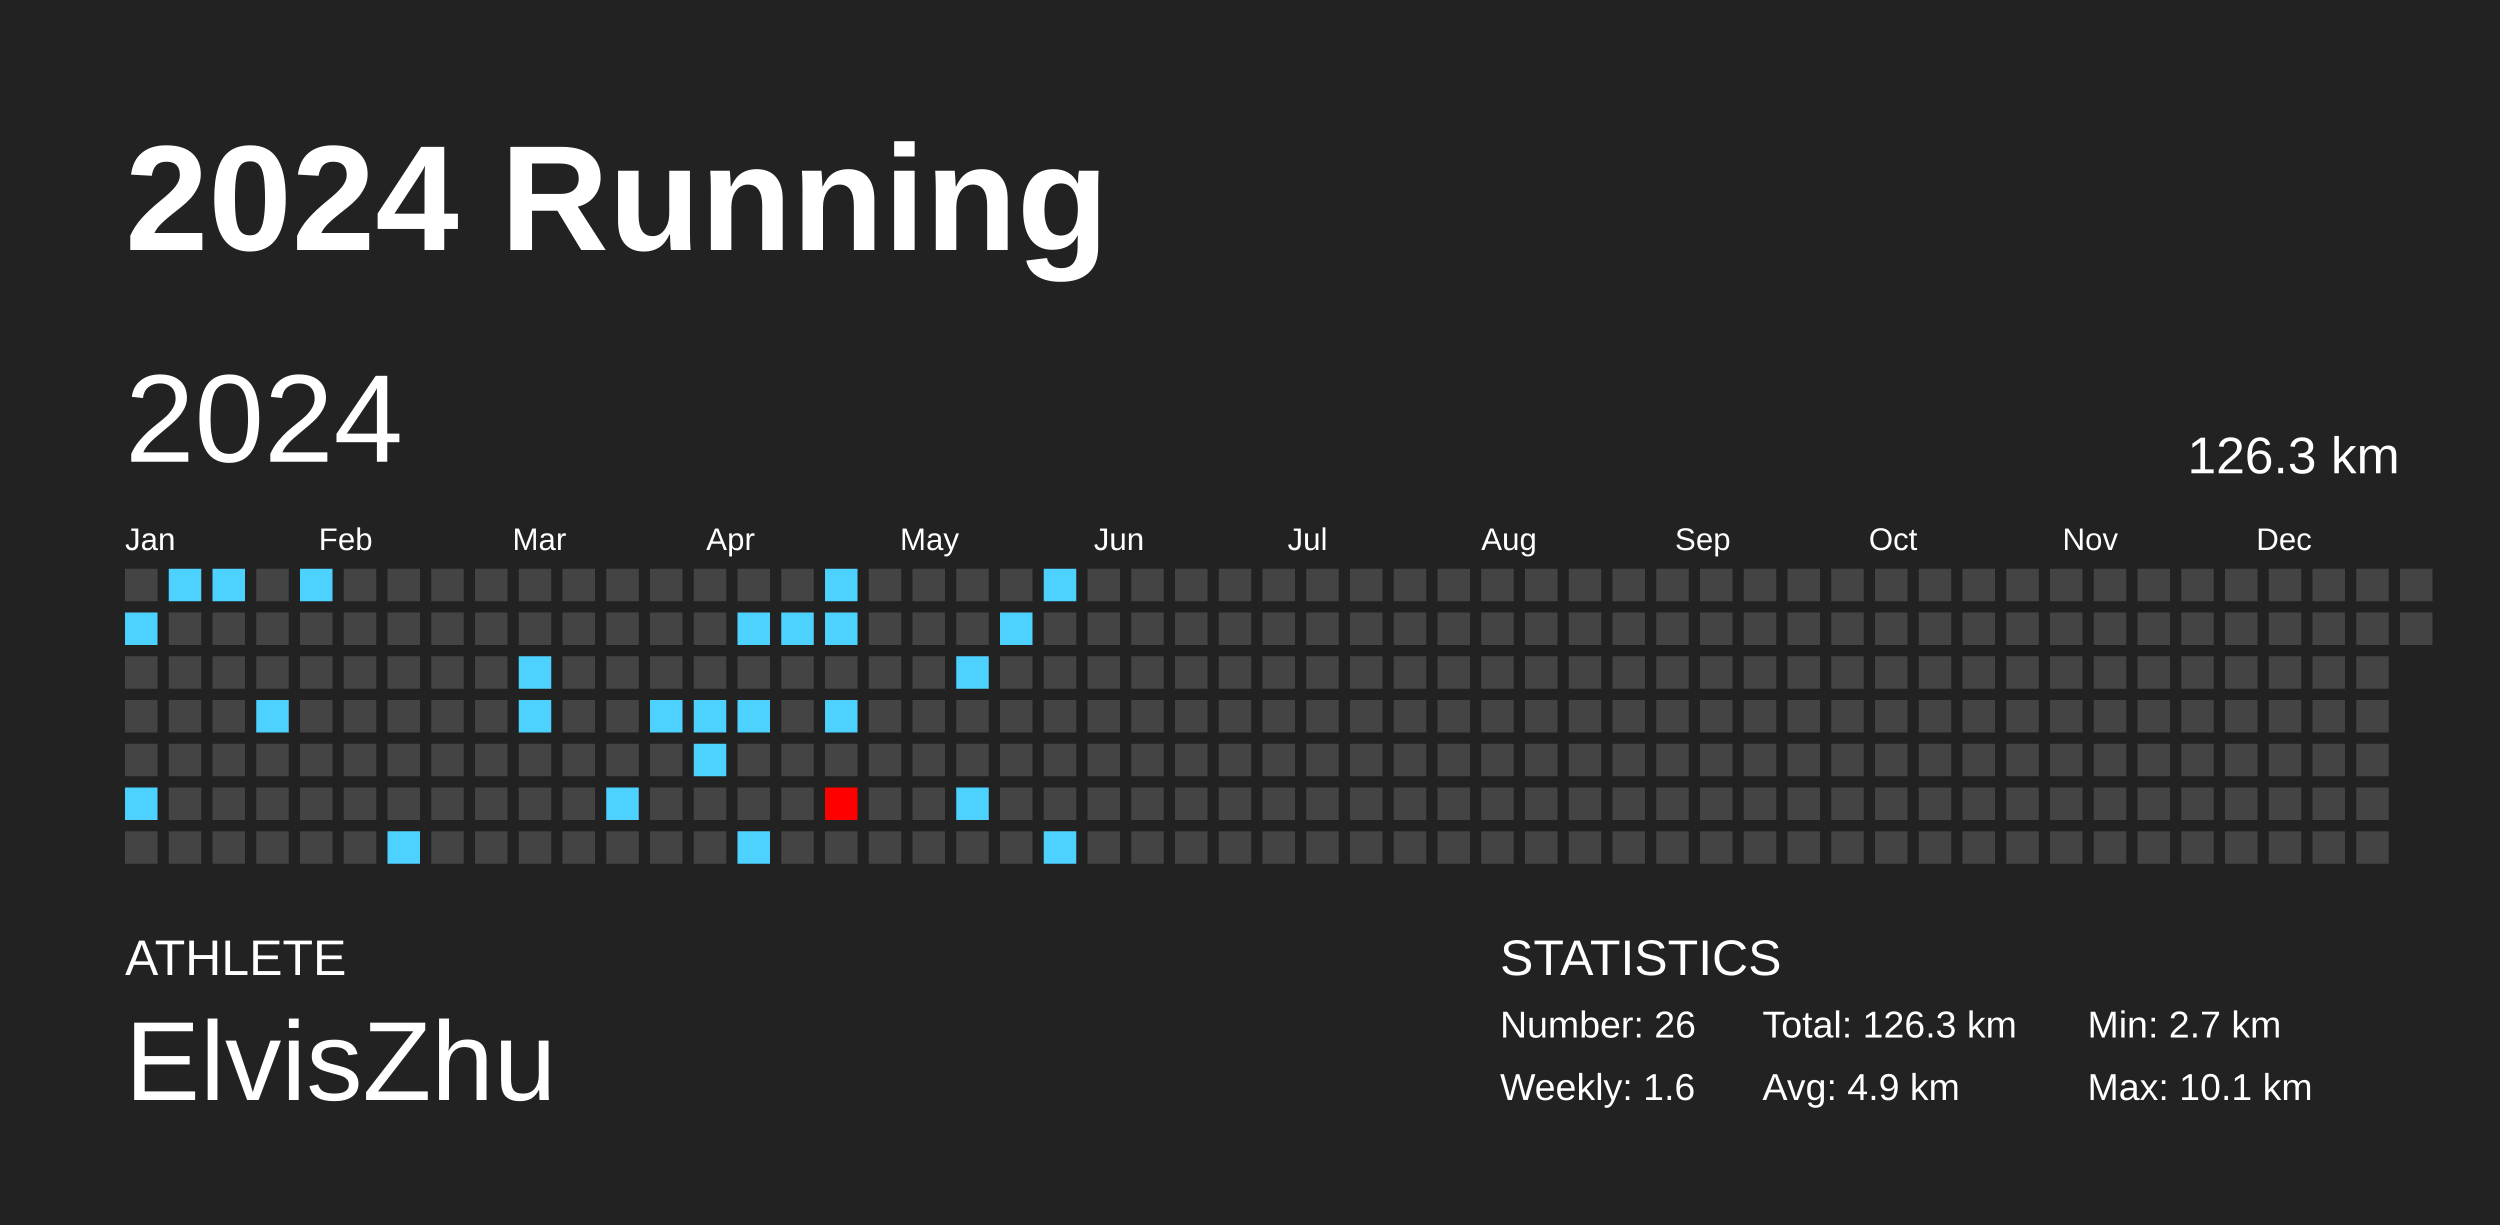
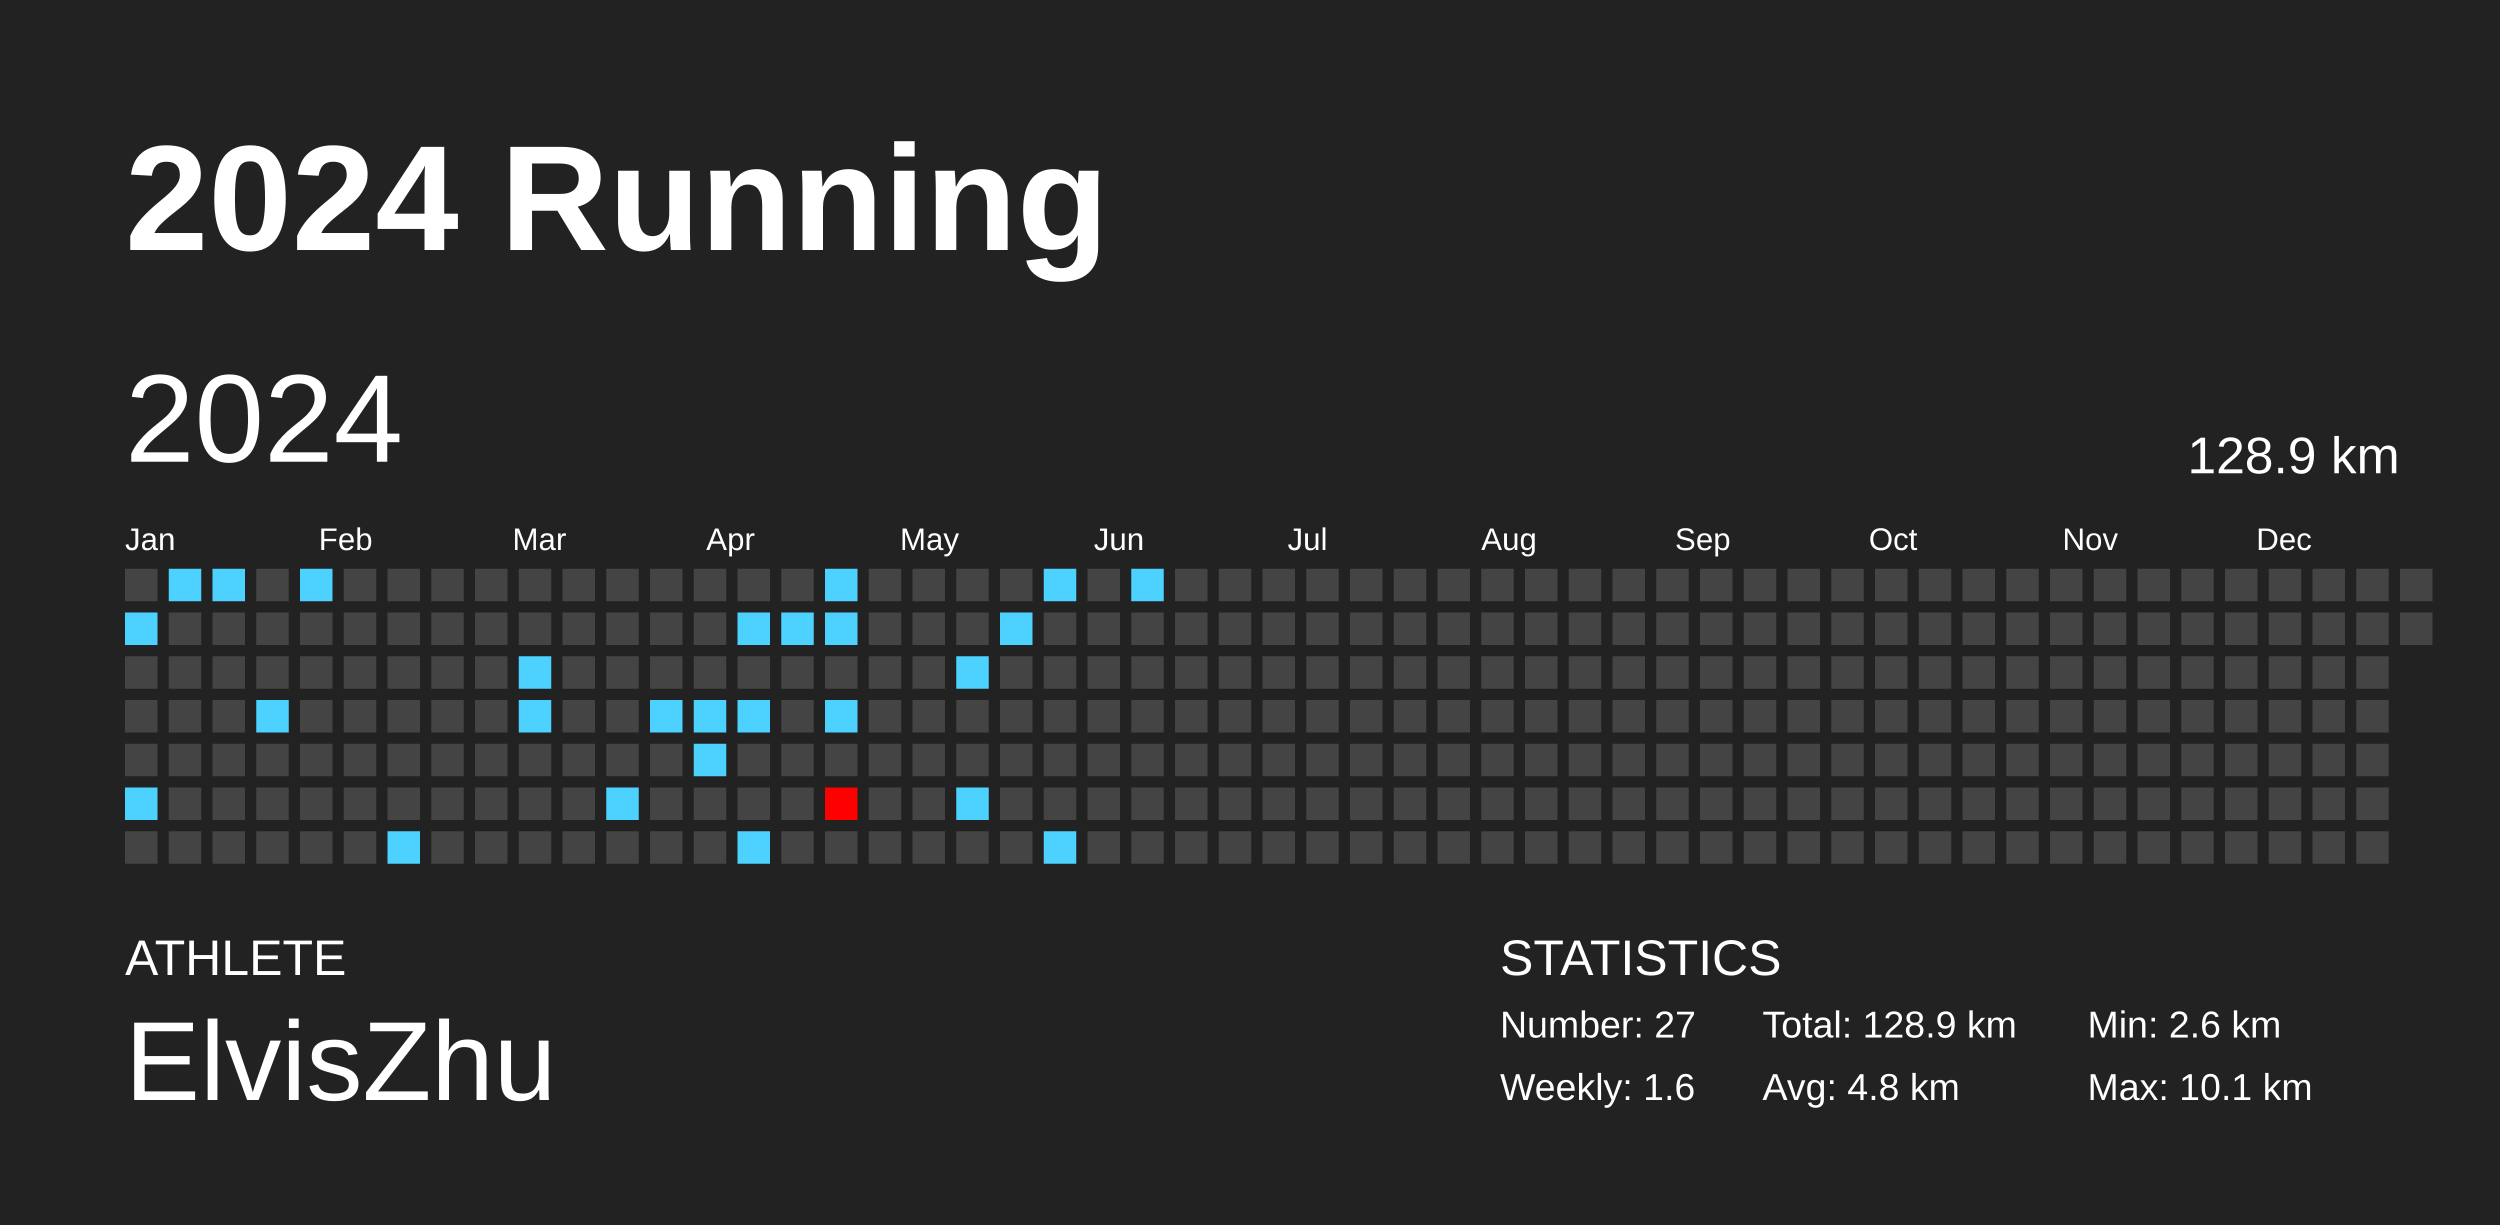
<svg xmlns="http://www.w3.org/2000/svg" baseProfile="full" height="98mm" version="1.1" viewBox="0,0,200,98" width="200mm">
  <defs />
  <rect fill="#222222" height="98" width="200" x="0" y="0" />
  <text fill="#FFFFFF" style="font-size:12px; font-family:Arial; font-weight:bold;" x="10" y="20">2024 Running</text>
  <text fill="#FFFFFF" style="font-size:4px; font-family:Arial" x="10" y="78">ATHLETE</text>
  <text fill="#FFFFFF" style="font-size:9px; font-family:Arial" x="10" y="88">ElvisZhu</text>
  <text fill="#FFFFFF" style="font-size:4px; font-family:Arial" x="120" y="78">STATISTICS</text>
-   <text fill="#FFFFFF" style="font-size:3px; font-family:Arial" x="120" y="83">Number: 26</text>
+   <text fill="#FFFFFF" style="font-size:3px; font-family:Arial" x="120" y="83">Number: 27</text>
  <text fill="#FFFFFF" style="font-size:3px; font-family:Arial" x="120" y="88">Weekly: 1.6</text>
-   <text fill="#FFFFFF" style="font-size:3px; font-family:Arial" x="141" y="83">Total: 126.3 km</text>
-   <text fill="#FFFFFF" style="font-size:3px; font-family:Arial" x="141" y="88">Avg: 4.9 km</text>
-   <text fill="#FFFFFF" style="font-size:3px; font-family:Arial" x="167" y="83">Min: 2.7 km</text>
+   <text fill="#FFFFFF" style="font-size:3px; font-family:Arial" x="141" y="83">Total: 128.9 km</text>
+   <text fill="#FFFFFF" style="font-size:3px; font-family:Arial" x="141" y="88">Avg: 4.8 km</text>
+   <text fill="#FFFFFF" style="font-size:3px; font-family:Arial" x="167" y="83">Min: 2.6 km</text>
  <text fill="#FFFFFF" style="font-size:3px; font-family:Arial" x="167" y="88">Max: 10.1 km</text>
  <text dominant-baseline="hanging" fill="#FFFFFF" style="font-size:10.0px; font-family:Arial;" x="10" y="30">2024</text>
-   <text dominant-baseline="hanging" fill="#FFFFFF" style="font-size:4.125px; font-family:Arial;" x="175" y="35">126.3 km</text>
+   <text dominant-baseline="hanging" fill="#FFFFFF" style="font-size:4.125px; font-family:Arial;" x="175" y="35">128.9 km</text>
  <text fill="#FFFFFF" style="font-size:2.5px; font-family:Arial" x="10.0" y="44">Jan</text>
  <text fill="#FFFFFF" style="font-size:2.5px; font-family:Arial" x="25.5" y="44">Feb</text>
  <text fill="#FFFFFF" style="font-size:2.5px; font-family:Arial" x="41.0" y="44">Mar</text>
  <text fill="#FFFFFF" style="font-size:2.5px; font-family:Arial" x="56.5" y="44">Apr</text>
  <text fill="#FFFFFF" style="font-size:2.5px; font-family:Arial" x="72.0" y="44">May</text>
  <text fill="#FFFFFF" style="font-size:2.5px; font-family:Arial" x="87.5" y="44">Jun</text>
  <text fill="#FFFFFF" style="font-size:2.5px; font-family:Arial" x="103.0" y="44">Jul</text>
  <text fill="#FFFFFF" style="font-size:2.5px; font-family:Arial" x="118.5" y="44">Aug</text>
  <text fill="#FFFFFF" style="font-size:2.5px; font-family:Arial" x="134.0" y="44">Sep</text>
  <text fill="#FFFFFF" style="font-size:2.5px; font-family:Arial" x="149.5" y="44">Oct</text>
  <text fill="#FFFFFF" style="font-size:2.5px; font-family:Arial" x="165.0" y="44">Nov</text>
  <text fill="#FFFFFF" style="font-size:2.5px; font-family:Arial" x="180.5" y="44">Dec</text>
  <rect fill="#444444" height="2.6" width="2.6" x="10.0" y="45.5" />
  <rect fill="#4dd2ff" height="2.6" width="2.6" x="10.0" y="49.0" />
  <rect fill="#444444" height="2.6" width="2.6" x="10.0" y="52.5" />
  <rect fill="#444444" height="2.6" width="2.6" x="10.0" y="56.0" />
  <rect fill="#444444" height="2.6" width="2.6" x="10.0" y="59.5" />
  <rect fill="#4dd2ff" height="2.6" width="2.6" x="10.0" y="63.0" />
  <rect fill="#444444" height="2.6" width="2.6" x="10.0" y="66.5" />
  <rect fill="#4dd2ff" height="2.6" width="2.6" x="13.5" y="45.5" />
  <rect fill="#444444" height="2.6" width="2.6" x="13.5" y="49.0" />
  <rect fill="#444444" height="2.6" width="2.6" x="13.5" y="52.5" />
  <rect fill="#444444" height="2.6" width="2.6" x="13.5" y="56.0" />
  <rect fill="#444444" height="2.6" width="2.6" x="13.5" y="59.5" />
  <rect fill="#444444" height="2.6" width="2.6" x="13.5" y="63.0" />
  <rect fill="#444444" height="2.6" width="2.6" x="13.5" y="66.5" />
  <rect fill="#4dd2ff" height="2.6" width="2.6" x="17.0" y="45.5" />
  <rect fill="#444444" height="2.6" width="2.6" x="17.0" y="49.0" />
  <rect fill="#444444" height="2.6" width="2.6" x="17.0" y="52.5" />
  <rect fill="#444444" height="2.6" width="2.6" x="17.0" y="56.0" />
  <rect fill="#444444" height="2.6" width="2.6" x="17.0" y="59.5" />
  <rect fill="#444444" height="2.6" width="2.6" x="17.0" y="63.0" />
  <rect fill="#444444" height="2.6" width="2.6" x="17.0" y="66.5" />
  <rect fill="#444444" height="2.6" width="2.6" x="20.5" y="45.5" />
  <rect fill="#444444" height="2.6" width="2.6" x="20.5" y="49.0" />
  <rect fill="#444444" height="2.6" width="2.6" x="20.5" y="52.5" />
  <rect fill="#4dd2ff" height="2.6" width="2.6" x="20.5" y="56.0" />
  <rect fill="#444444" height="2.6" width="2.6" x="20.5" y="59.5" />
  <rect fill="#444444" height="2.6" width="2.6" x="20.5" y="63.0" />
  <rect fill="#444444" height="2.6" width="2.6" x="20.5" y="66.5" />
  <rect fill="#4dd2ff" height="2.6" width="2.6" x="24.0" y="45.5" />
  <rect fill="#444444" height="2.6" width="2.6" x="24.0" y="49.0" />
  <rect fill="#444444" height="2.6" width="2.6" x="24.0" y="52.5" />
  <rect fill="#444444" height="2.6" width="2.6" x="24.0" y="56.0" />
  <rect fill="#444444" height="2.6" width="2.6" x="24.0" y="59.5" />
  <rect fill="#444444" height="2.6" width="2.6" x="24.0" y="63.0" />
  <rect fill="#444444" height="2.6" width="2.6" x="24.0" y="66.5" />
  <rect fill="#444444" height="2.6" width="2.6" x="27.5" y="45.5" />
  <rect fill="#444444" height="2.6" width="2.6" x="27.5" y="49.0" />
  <rect fill="#444444" height="2.6" width="2.6" x="27.5" y="52.5" />
  <rect fill="#444444" height="2.6" width="2.6" x="27.5" y="56.0" />
  <rect fill="#444444" height="2.6" width="2.6" x="27.5" y="59.5" />
  <rect fill="#444444" height="2.6" width="2.6" x="27.5" y="63.0" />
  <rect fill="#444444" height="2.6" width="2.6" x="27.5" y="66.5" />
  <rect fill="#444444" height="2.6" width="2.6" x="31.0" y="45.5" />
  <rect fill="#444444" height="2.6" width="2.6" x="31.0" y="49.0" />
  <rect fill="#444444" height="2.6" width="2.6" x="31.0" y="52.5" />
  <rect fill="#444444" height="2.6" width="2.6" x="31.0" y="56.0" />
  <rect fill="#444444" height="2.6" width="2.6" x="31.0" y="59.5" />
  <rect fill="#444444" height="2.6" width="2.6" x="31.0" y="63.0" />
  <rect fill="#4dd2ff" height="2.6" width="2.6" x="31.0" y="66.5" />
  <rect fill="#444444" height="2.6" width="2.6" x="34.5" y="45.5" />
  <rect fill="#444444" height="2.6" width="2.6" x="34.5" y="49.0" />
  <rect fill="#444444" height="2.6" width="2.6" x="34.5" y="52.5" />
  <rect fill="#444444" height="2.6" width="2.6" x="34.5" y="56.0" />
  <rect fill="#444444" height="2.6" width="2.6" x="34.5" y="59.5" />
  <rect fill="#444444" height="2.6" width="2.6" x="34.5" y="63.0" />
  <rect fill="#444444" height="2.6" width="2.6" x="34.5" y="66.5" />
  <rect fill="#444444" height="2.6" width="2.6" x="38.0" y="45.5" />
  <rect fill="#444444" height="2.6" width="2.6" x="38.0" y="49.0" />
  <rect fill="#444444" height="2.6" width="2.6" x="38.0" y="52.5" />
  <rect fill="#444444" height="2.6" width="2.6" x="38.0" y="56.0" />
  <rect fill="#444444" height="2.6" width="2.6" x="38.0" y="59.5" />
  <rect fill="#444444" height="2.6" width="2.6" x="38.0" y="63.0" />
  <rect fill="#444444" height="2.6" width="2.6" x="38.0" y="66.5" />
  <rect fill="#444444" height="2.6" width="2.6" x="41.5" y="45.5" />
  <rect fill="#444444" height="2.6" width="2.6" x="41.5" y="49.0" />
  <rect fill="#4dd2ff" height="2.6" width="2.6" x="41.5" y="52.5" />
  <rect fill="#4dd2ff" height="2.6" width="2.6" x="41.5" y="56.0" />
  <rect fill="#444444" height="2.6" width="2.6" x="41.5" y="59.5" />
  <rect fill="#444444" height="2.6" width="2.6" x="41.5" y="63.0" />
  <rect fill="#444444" height="2.6" width="2.6" x="41.5" y="66.5" />
  <rect fill="#444444" height="2.6" width="2.6" x="45.0" y="45.5" />
  <rect fill="#444444" height="2.6" width="2.6" x="45.0" y="49.0" />
  <rect fill="#444444" height="2.6" width="2.6" x="45.0" y="52.5" />
  <rect fill="#444444" height="2.6" width="2.6" x="45.0" y="56.0" />
  <rect fill="#444444" height="2.6" width="2.6" x="45.0" y="59.5" />
  <rect fill="#444444" height="2.6" width="2.6" x="45.0" y="63.0" />
  <rect fill="#444444" height="2.6" width="2.6" x="45.0" y="66.5" />
  <rect fill="#444444" height="2.6" width="2.6" x="48.5" y="45.5" />
  <rect fill="#444444" height="2.6" width="2.6" x="48.5" y="49.0" />
  <rect fill="#444444" height="2.6" width="2.6" x="48.5" y="52.5" />
  <rect fill="#444444" height="2.6" width="2.6" x="48.5" y="56.0" />
  <rect fill="#444444" height="2.6" width="2.6" x="48.5" y="59.5" />
  <rect fill="#4dd2ff" height="2.6" width="2.6" x="48.5" y="63.0" />
  <rect fill="#444444" height="2.6" width="2.6" x="48.5" y="66.5" />
  <rect fill="#444444" height="2.6" width="2.6" x="52.0" y="45.5" />
  <rect fill="#444444" height="2.6" width="2.6" x="52.0" y="49.0" />
  <rect fill="#444444" height="2.6" width="2.6" x="52.0" y="52.5" />
  <rect fill="#4dd2ff" height="2.6" width="2.6" x="52.0" y="56.0" />
  <rect fill="#444444" height="2.6" width="2.6" x="52.0" y="59.5" />
  <rect fill="#444444" height="2.6" width="2.6" x="52.0" y="63.0" />
  <rect fill="#444444" height="2.6" width="2.6" x="52.0" y="66.5" />
  <rect fill="#444444" height="2.6" width="2.6" x="55.5" y="45.5" />
  <rect fill="#444444" height="2.6" width="2.6" x="55.5" y="49.0" />
  <rect fill="#444444" height="2.6" width="2.6" x="55.5" y="52.5" />
  <rect fill="#4dd2ff" height="2.6" width="2.6" x="55.5" y="56.0" />
  <rect fill="#4dd2ff" height="2.6" width="2.6" x="55.5" y="59.5" />
  <rect fill="#444444" height="2.6" width="2.6" x="55.5" y="63.0" />
  <rect fill="#444444" height="2.6" width="2.6" x="55.5" y="66.5" />
  <rect fill="#444444" height="2.6" width="2.6" x="59.0" y="45.5" />
  <rect fill="#4dd2ff" height="2.6" width="2.6" x="59.0" y="49.0" />
  <rect fill="#444444" height="2.6" width="2.6" x="59.0" y="52.5" />
  <rect fill="#4dd2ff" height="2.6" width="2.6" x="59.0" y="56.0" />
  <rect fill="#444444" height="2.6" width="2.6" x="59.0" y="59.5" />
  <rect fill="#444444" height="2.6" width="2.6" x="59.0" y="63.0" />
  <rect fill="#4dd2ff" height="2.6" width="2.6" x="59.0" y="66.5" />
  <rect fill="#444444" height="2.6" width="2.6" x="62.5" y="45.5" />
  <rect fill="#4dd2ff" height="2.6" width="2.6" x="62.5" y="49.0" />
  <rect fill="#444444" height="2.6" width="2.6" x="62.5" y="52.5" />
  <rect fill="#444444" height="2.6" width="2.6" x="62.5" y="56.0" />
  <rect fill="#444444" height="2.6" width="2.6" x="62.5" y="59.5" />
  <rect fill="#444444" height="2.6" width="2.6" x="62.5" y="63.0" />
  <rect fill="#444444" height="2.6" width="2.6" x="62.5" y="66.5" />
  <rect fill="#4dd2ff" height="2.6" width="2.6" x="66.0" y="45.5" />
  <rect fill="#4dd2ff" height="2.6" width="2.6" x="66.0" y="49.0" />
  <rect fill="#444444" height="2.6" width="2.6" x="66.0" y="52.5" />
  <rect fill="#4dd2ff" height="2.6" width="2.6" x="66.0" y="56.0" />
  <rect fill="#444444" height="2.6" width="2.6" x="66.0" y="59.5" />
  <rect fill="#ff0000" height="2.6" width="2.6" x="66.0" y="63.0" />
  <rect fill="#444444" height="2.6" width="2.6" x="66.0" y="66.5" />
  <rect fill="#444444" height="2.6" width="2.6" x="69.5" y="45.5" />
  <rect fill="#444444" height="2.6" width="2.6" x="69.5" y="49.0" />
  <rect fill="#444444" height="2.6" width="2.6" x="69.5" y="52.5" />
  <rect fill="#444444" height="2.6" width="2.6" x="69.5" y="56.0" />
  <rect fill="#444444" height="2.6" width="2.6" x="69.5" y="59.5" />
  <rect fill="#444444" height="2.6" width="2.6" x="69.5" y="63.0" />
  <rect fill="#444444" height="2.6" width="2.6" x="69.5" y="66.5" />
  <rect fill="#444444" height="2.6" width="2.6" x="73.0" y="45.5" />
  <rect fill="#444444" height="2.6" width="2.6" x="73.0" y="49.0" />
  <rect fill="#444444" height="2.6" width="2.6" x="73.0" y="52.5" />
  <rect fill="#444444" height="2.6" width="2.6" x="73.0" y="56.0" />
  <rect fill="#444444" height="2.6" width="2.6" x="73.0" y="59.5" />
  <rect fill="#444444" height="2.6" width="2.6" x="73.0" y="63.0" />
  <rect fill="#444444" height="2.6" width="2.6" x="73.0" y="66.5" />
  <rect fill="#444444" height="2.6" width="2.6" x="76.5" y="45.5" />
  <rect fill="#444444" height="2.6" width="2.6" x="76.5" y="49.0" />
  <rect fill="#4dd2ff" height="2.6" width="2.6" x="76.5" y="52.5" />
  <rect fill="#444444" height="2.6" width="2.6" x="76.5" y="56.0" />
  <rect fill="#444444" height="2.6" width="2.6" x="76.5" y="59.5" />
  <rect fill="#4dd2ff" height="2.6" width="2.6" x="76.5" y="63.0" />
  <rect fill="#444444" height="2.6" width="2.6" x="76.5" y="66.5" />
  <rect fill="#444444" height="2.6" width="2.6" x="80.0" y="45.5" />
  <rect fill="#4dd2ff" height="2.6" width="2.6" x="80.0" y="49.0" />
  <rect fill="#444444" height="2.6" width="2.6" x="80.0" y="52.5" />
  <rect fill="#444444" height="2.6" width="2.6" x="80.0" y="56.0" />
  <rect fill="#444444" height="2.6" width="2.6" x="80.0" y="59.5" />
  <rect fill="#444444" height="2.6" width="2.6" x="80.0" y="63.0" />
  <rect fill="#444444" height="2.6" width="2.6" x="80.0" y="66.5" />
  <rect fill="#4dd2ff" height="2.6" width="2.6" x="83.5" y="45.5" />
  <rect fill="#444444" height="2.6" width="2.6" x="83.5" y="49.0" />
  <rect fill="#444444" height="2.6" width="2.6" x="83.5" y="52.5" />
  <rect fill="#444444" height="2.6" width="2.6" x="83.5" y="56.0" />
  <rect fill="#444444" height="2.6" width="2.6" x="83.5" y="59.5" />
  <rect fill="#444444" height="2.6" width="2.6" x="83.5" y="63.0" />
  <rect fill="#4dd2ff" height="2.6" width="2.6" x="83.5" y="66.5" />
  <rect fill="#444444" height="2.6" width="2.6" x="87.0" y="45.5" />
  <rect fill="#444444" height="2.6" width="2.6" x="87.0" y="49.0" />
  <rect fill="#444444" height="2.6" width="2.6" x="87.0" y="52.5" />
  <rect fill="#444444" height="2.6" width="2.6" x="87.0" y="56.0" />
  <rect fill="#444444" height="2.6" width="2.6" x="87.0" y="59.5" />
  <rect fill="#444444" height="2.6" width="2.6" x="87.0" y="63.0" />
  <rect fill="#444444" height="2.6" width="2.6" x="87.0" y="66.5" />
-   <rect fill="#444444" height="2.6" width="2.6" x="90.5" y="45.5" />
+   <rect fill="#4dd2ff" height="2.6" width="2.6" x="90.5" y="45.5" />
  <rect fill="#444444" height="2.6" width="2.6" x="90.5" y="49.0" />
  <rect fill="#444444" height="2.6" width="2.6" x="90.5" y="52.5" />
  <rect fill="#444444" height="2.6" width="2.6" x="90.5" y="56.0" />
  <rect fill="#444444" height="2.6" width="2.6" x="90.5" y="59.5" />
  <rect fill="#444444" height="2.6" width="2.6" x="90.5" y="63.0" />
  <rect fill="#444444" height="2.6" width="2.6" x="90.5" y="66.5" />
  <rect fill="#444444" height="2.6" width="2.6" x="94.0" y="45.5" />
  <rect fill="#444444" height="2.6" width="2.6" x="94.0" y="49.0" />
  <rect fill="#444444" height="2.6" width="2.6" x="94.0" y="52.5" />
  <rect fill="#444444" height="2.6" width="2.6" x="94.0" y="56.0" />
  <rect fill="#444444" height="2.6" width="2.6" x="94.0" y="59.5" />
  <rect fill="#444444" height="2.6" width="2.6" x="94.0" y="63.0" />
  <rect fill="#444444" height="2.6" width="2.6" x="94.0" y="66.5" />
  <rect fill="#444444" height="2.6" width="2.6" x="97.5" y="45.5" />
  <rect fill="#444444" height="2.6" width="2.6" x="97.5" y="49.0" />
  <rect fill="#444444" height="2.6" width="2.6" x="97.5" y="52.5" />
  <rect fill="#444444" height="2.6" width="2.6" x="97.5" y="56.0" />
  <rect fill="#444444" height="2.6" width="2.6" x="97.5" y="59.5" />
  <rect fill="#444444" height="2.6" width="2.6" x="97.5" y="63.0" />
  <rect fill="#444444" height="2.6" width="2.6" x="97.5" y="66.5" />
  <rect fill="#444444" height="2.6" width="2.6" x="101.0" y="45.5" />
  <rect fill="#444444" height="2.6" width="2.6" x="101.0" y="49.0" />
  <rect fill="#444444" height="2.6" width="2.6" x="101.0" y="52.5" />
  <rect fill="#444444" height="2.6" width="2.6" x="101.0" y="56.0" />
  <rect fill="#444444" height="2.6" width="2.6" x="101.0" y="59.5" />
  <rect fill="#444444" height="2.6" width="2.6" x="101.0" y="63.0" />
  <rect fill="#444444" height="2.6" width="2.6" x="101.0" y="66.5" />
  <rect fill="#444444" height="2.6" width="2.6" x="104.5" y="45.5" />
  <rect fill="#444444" height="2.6" width="2.6" x="104.5" y="49.0" />
  <rect fill="#444444" height="2.6" width="2.6" x="104.5" y="52.5" />
  <rect fill="#444444" height="2.6" width="2.6" x="104.5" y="56.0" />
  <rect fill="#444444" height="2.6" width="2.6" x="104.5" y="59.5" />
  <rect fill="#444444" height="2.6" width="2.6" x="104.5" y="63.0" />
  <rect fill="#444444" height="2.6" width="2.6" x="104.5" y="66.5" />
  <rect fill="#444444" height="2.6" width="2.6" x="108.0" y="45.5" />
  <rect fill="#444444" height="2.6" width="2.6" x="108.0" y="49.0" />
  <rect fill="#444444" height="2.6" width="2.6" x="108.0" y="52.5" />
  <rect fill="#444444" height="2.6" width="2.6" x="108.0" y="56.0" />
  <rect fill="#444444" height="2.6" width="2.6" x="108.0" y="59.5" />
  <rect fill="#444444" height="2.6" width="2.6" x="108.0" y="63.0" />
  <rect fill="#444444" height="2.6" width="2.6" x="108.0" y="66.5" />
  <rect fill="#444444" height="2.6" width="2.6" x="111.5" y="45.5" />
  <rect fill="#444444" height="2.6" width="2.6" x="111.5" y="49.0" />
  <rect fill="#444444" height="2.6" width="2.6" x="111.5" y="52.5" />
  <rect fill="#444444" height="2.6" width="2.6" x="111.5" y="56.0" />
  <rect fill="#444444" height="2.6" width="2.6" x="111.5" y="59.5" />
  <rect fill="#444444" height="2.6" width="2.6" x="111.5" y="63.0" />
  <rect fill="#444444" height="2.6" width="2.6" x="111.5" y="66.5" />
  <rect fill="#444444" height="2.6" width="2.6" x="115.0" y="45.5" />
  <rect fill="#444444" height="2.6" width="2.6" x="115.0" y="49.0" />
  <rect fill="#444444" height="2.6" width="2.6" x="115.0" y="52.5" />
  <rect fill="#444444" height="2.6" width="2.6" x="115.0" y="56.0" />
  <rect fill="#444444" height="2.6" width="2.6" x="115.0" y="59.5" />
  <rect fill="#444444" height="2.6" width="2.6" x="115.0" y="63.0" />
  <rect fill="#444444" height="2.6" width="2.6" x="115.0" y="66.5" />
  <rect fill="#444444" height="2.6" width="2.6" x="118.5" y="45.5" />
  <rect fill="#444444" height="2.6" width="2.6" x="118.5" y="49.0" />
  <rect fill="#444444" height="2.6" width="2.6" x="118.5" y="52.5" />
  <rect fill="#444444" height="2.6" width="2.6" x="118.5" y="56.0" />
  <rect fill="#444444" height="2.6" width="2.6" x="118.5" y="59.5" />
  <rect fill="#444444" height="2.6" width="2.6" x="118.5" y="63.0" />
  <rect fill="#444444" height="2.6" width="2.6" x="118.5" y="66.5" />
  <rect fill="#444444" height="2.6" width="2.6" x="122.0" y="45.5" />
  <rect fill="#444444" height="2.6" width="2.6" x="122.0" y="49.0" />
  <rect fill="#444444" height="2.6" width="2.6" x="122.0" y="52.5" />
  <rect fill="#444444" height="2.6" width="2.6" x="122.0" y="56.0" />
  <rect fill="#444444" height="2.6" width="2.6" x="122.0" y="59.5" />
  <rect fill="#444444" height="2.6" width="2.6" x="122.0" y="63.0" />
  <rect fill="#444444" height="2.6" width="2.6" x="122.0" y="66.5" />
  <rect fill="#444444" height="2.6" width="2.6" x="125.5" y="45.5" />
  <rect fill="#444444" height="2.6" width="2.6" x="125.5" y="49.0" />
  <rect fill="#444444" height="2.6" width="2.6" x="125.5" y="52.5" />
  <rect fill="#444444" height="2.6" width="2.6" x="125.5" y="56.0" />
  <rect fill="#444444" height="2.6" width="2.6" x="125.5" y="59.5" />
  <rect fill="#444444" height="2.6" width="2.6" x="125.5" y="63.0" />
  <rect fill="#444444" height="2.6" width="2.6" x="125.5" y="66.5" />
  <rect fill="#444444" height="2.6" width="2.6" x="129.0" y="45.5" />
  <rect fill="#444444" height="2.6" width="2.6" x="129.0" y="49.0" />
  <rect fill="#444444" height="2.6" width="2.6" x="129.0" y="52.5" />
  <rect fill="#444444" height="2.6" width="2.6" x="129.0" y="56.0" />
  <rect fill="#444444" height="2.6" width="2.6" x="129.0" y="59.5" />
  <rect fill="#444444" height="2.6" width="2.6" x="129.0" y="63.0" />
  <rect fill="#444444" height="2.6" width="2.6" x="129.0" y="66.5" />
  <rect fill="#444444" height="2.6" width="2.6" x="132.5" y="45.5" />
  <rect fill="#444444" height="2.6" width="2.6" x="132.5" y="49.0" />
  <rect fill="#444444" height="2.6" width="2.6" x="132.5" y="52.5" />
  <rect fill="#444444" height="2.6" width="2.6" x="132.5" y="56.0" />
  <rect fill="#444444" height="2.6" width="2.6" x="132.5" y="59.5" />
  <rect fill="#444444" height="2.6" width="2.6" x="132.5" y="63.0" />
  <rect fill="#444444" height="2.6" width="2.6" x="132.5" y="66.5" />
  <rect fill="#444444" height="2.6" width="2.6" x="136.0" y="45.5" />
  <rect fill="#444444" height="2.6" width="2.6" x="136.0" y="49.0" />
  <rect fill="#444444" height="2.6" width="2.6" x="136.0" y="52.5" />
  <rect fill="#444444" height="2.6" width="2.6" x="136.0" y="56.0" />
  <rect fill="#444444" height="2.6" width="2.6" x="136.0" y="59.5" />
  <rect fill="#444444" height="2.6" width="2.6" x="136.0" y="63.0" />
  <rect fill="#444444" height="2.6" width="2.6" x="136.0" y="66.5" />
  <rect fill="#444444" height="2.6" width="2.6" x="139.5" y="45.5" />
  <rect fill="#444444" height="2.6" width="2.6" x="139.5" y="49.0" />
  <rect fill="#444444" height="2.6" width="2.6" x="139.5" y="52.5" />
  <rect fill="#444444" height="2.6" width="2.6" x="139.5" y="56.0" />
  <rect fill="#444444" height="2.6" width="2.6" x="139.5" y="59.5" />
  <rect fill="#444444" height="2.6" width="2.6" x="139.5" y="63.0" />
  <rect fill="#444444" height="2.6" width="2.6" x="139.5" y="66.5" />
  <rect fill="#444444" height="2.6" width="2.6" x="143.0" y="45.5" />
  <rect fill="#444444" height="2.6" width="2.6" x="143.0" y="49.0" />
  <rect fill="#444444" height="2.6" width="2.6" x="143.0" y="52.5" />
  <rect fill="#444444" height="2.6" width="2.6" x="143.0" y="56.0" />
  <rect fill="#444444" height="2.6" width="2.6" x="143.0" y="59.5" />
  <rect fill="#444444" height="2.6" width="2.6" x="143.0" y="63.0" />
  <rect fill="#444444" height="2.6" width="2.6" x="143.0" y="66.5" />
  <rect fill="#444444" height="2.6" width="2.6" x="146.5" y="45.5" />
  <rect fill="#444444" height="2.6" width="2.6" x="146.5" y="49.0" />
  <rect fill="#444444" height="2.6" width="2.6" x="146.5" y="52.5" />
  <rect fill="#444444" height="2.6" width="2.6" x="146.5" y="56.0" />
  <rect fill="#444444" height="2.6" width="2.6" x="146.5" y="59.5" />
  <rect fill="#444444" height="2.6" width="2.6" x="146.5" y="63.0" />
  <rect fill="#444444" height="2.6" width="2.6" x="146.5" y="66.5" />
  <rect fill="#444444" height="2.6" width="2.6" x="150.0" y="45.5" />
  <rect fill="#444444" height="2.6" width="2.6" x="150.0" y="49.0" />
  <rect fill="#444444" height="2.6" width="2.6" x="150.0" y="52.5" />
  <rect fill="#444444" height="2.6" width="2.6" x="150.0" y="56.0" />
  <rect fill="#444444" height="2.6" width="2.6" x="150.0" y="59.5" />
  <rect fill="#444444" height="2.6" width="2.6" x="150.0" y="63.0" />
  <rect fill="#444444" height="2.6" width="2.6" x="150.0" y="66.5" />
  <rect fill="#444444" height="2.6" width="2.6" x="153.5" y="45.5" />
  <rect fill="#444444" height="2.6" width="2.6" x="153.5" y="49.0" />
  <rect fill="#444444" height="2.6" width="2.6" x="153.5" y="52.5" />
  <rect fill="#444444" height="2.6" width="2.6" x="153.5" y="56.0" />
  <rect fill="#444444" height="2.6" width="2.6" x="153.5" y="59.5" />
  <rect fill="#444444" height="2.6" width="2.6" x="153.5" y="63.0" />
  <rect fill="#444444" height="2.6" width="2.6" x="153.5" y="66.5" />
  <rect fill="#444444" height="2.6" width="2.6" x="157.0" y="45.5" />
  <rect fill="#444444" height="2.6" width="2.6" x="157.0" y="49.0" />
  <rect fill="#444444" height="2.6" width="2.6" x="157.0" y="52.5" />
  <rect fill="#444444" height="2.6" width="2.6" x="157.0" y="56.0" />
  <rect fill="#444444" height="2.6" width="2.6" x="157.0" y="59.5" />
  <rect fill="#444444" height="2.6" width="2.6" x="157.0" y="63.0" />
  <rect fill="#444444" height="2.6" width="2.6" x="157.0" y="66.5" />
  <rect fill="#444444" height="2.6" width="2.6" x="160.5" y="45.5" />
  <rect fill="#444444" height="2.6" width="2.6" x="160.5" y="49.0" />
  <rect fill="#444444" height="2.6" width="2.6" x="160.5" y="52.5" />
  <rect fill="#444444" height="2.6" width="2.6" x="160.5" y="56.0" />
  <rect fill="#444444" height="2.6" width="2.6" x="160.5" y="59.5" />
  <rect fill="#444444" height="2.6" width="2.6" x="160.5" y="63.0" />
  <rect fill="#444444" height="2.6" width="2.6" x="160.5" y="66.5" />
  <rect fill="#444444" height="2.6" width="2.6" x="164.0" y="45.5" />
  <rect fill="#444444" height="2.6" width="2.6" x="164.0" y="49.0" />
  <rect fill="#444444" height="2.6" width="2.6" x="164.0" y="52.5" />
  <rect fill="#444444" height="2.6" width="2.6" x="164.0" y="56.0" />
  <rect fill="#444444" height="2.6" width="2.6" x="164.0" y="59.5" />
  <rect fill="#444444" height="2.6" width="2.6" x="164.0" y="63.0" />
  <rect fill="#444444" height="2.6" width="2.6" x="164.0" y="66.5" />
  <rect fill="#444444" height="2.6" width="2.6" x="167.5" y="45.5" />
  <rect fill="#444444" height="2.6" width="2.6" x="167.5" y="49.0" />
  <rect fill="#444444" height="2.6" width="2.6" x="167.5" y="52.5" />
  <rect fill="#444444" height="2.6" width="2.6" x="167.5" y="56.0" />
  <rect fill="#444444" height="2.6" width="2.6" x="167.5" y="59.5" />
  <rect fill="#444444" height="2.6" width="2.6" x="167.5" y="63.0" />
  <rect fill="#444444" height="2.6" width="2.6" x="167.5" y="66.5" />
  <rect fill="#444444" height="2.6" width="2.6" x="171.0" y="45.5" />
  <rect fill="#444444" height="2.6" width="2.6" x="171.0" y="49.0" />
  <rect fill="#444444" height="2.6" width="2.6" x="171.0" y="52.5" />
  <rect fill="#444444" height="2.6" width="2.6" x="171.0" y="56.0" />
  <rect fill="#444444" height="2.6" width="2.6" x="171.0" y="59.5" />
  <rect fill="#444444" height="2.6" width="2.6" x="171.0" y="63.0" />
  <rect fill="#444444" height="2.6" width="2.6" x="171.0" y="66.5" />
  <rect fill="#444444" height="2.6" width="2.6" x="174.5" y="45.5" />
  <rect fill="#444444" height="2.6" width="2.6" x="174.5" y="49.0" />
  <rect fill="#444444" height="2.6" width="2.6" x="174.5" y="52.5" />
  <rect fill="#444444" height="2.6" width="2.6" x="174.5" y="56.0" />
  <rect fill="#444444" height="2.6" width="2.6" x="174.5" y="59.5" />
  <rect fill="#444444" height="2.6" width="2.6" x="174.5" y="63.0" />
  <rect fill="#444444" height="2.6" width="2.6" x="174.5" y="66.5" />
  <rect fill="#444444" height="2.6" width="2.6" x="178.0" y="45.5" />
  <rect fill="#444444" height="2.6" width="2.6" x="178.0" y="49.0" />
  <rect fill="#444444" height="2.6" width="2.6" x="178.0" y="52.5" />
  <rect fill="#444444" height="2.6" width="2.6" x="178.0" y="56.0" />
  <rect fill="#444444" height="2.6" width="2.6" x="178.0" y="59.5" />
  <rect fill="#444444" height="2.6" width="2.6" x="178.0" y="63.0" />
  <rect fill="#444444" height="2.6" width="2.6" x="178.0" y="66.5" />
  <rect fill="#444444" height="2.6" width="2.6" x="181.5" y="45.5" />
  <rect fill="#444444" height="2.6" width="2.6" x="181.5" y="49.0" />
  <rect fill="#444444" height="2.6" width="2.6" x="181.5" y="52.5" />
  <rect fill="#444444" height="2.6" width="2.6" x="181.5" y="56.0" />
  <rect fill="#444444" height="2.6" width="2.6" x="181.5" y="59.5" />
  <rect fill="#444444" height="2.6" width="2.6" x="181.5" y="63.0" />
  <rect fill="#444444" height="2.6" width="2.6" x="181.5" y="66.5" />
  <rect fill="#444444" height="2.6" width="2.6" x="185.0" y="45.5" />
  <rect fill="#444444" height="2.6" width="2.6" x="185.0" y="49.0" />
  <rect fill="#444444" height="2.6" width="2.6" x="185.0" y="52.5" />
  <rect fill="#444444" height="2.6" width="2.6" x="185.0" y="56.0" />
  <rect fill="#444444" height="2.6" width="2.6" x="185.0" y="59.5" />
  <rect fill="#444444" height="2.6" width="2.6" x="185.0" y="63.0" />
  <rect fill="#444444" height="2.6" width="2.6" x="185.0" y="66.5" />
  <rect fill="#444444" height="2.6" width="2.6" x="188.5" y="45.5" />
  <rect fill="#444444" height="2.6" width="2.6" x="188.5" y="49.0" />
  <rect fill="#444444" height="2.6" width="2.6" x="188.5" y="52.5" />
  <rect fill="#444444" height="2.6" width="2.6" x="188.5" y="56.0" />
  <rect fill="#444444" height="2.6" width="2.6" x="188.5" y="59.5" />
  <rect fill="#444444" height="2.6" width="2.6" x="188.5" y="63.0" />
  <rect fill="#444444" height="2.6" width="2.6" x="188.5" y="66.5" />
  <rect fill="#444444" height="2.6" width="2.6" x="192.0" y="45.5" />
  <rect fill="#444444" height="2.6" width="2.6" x="192.0" y="49.0" />
</svg>
